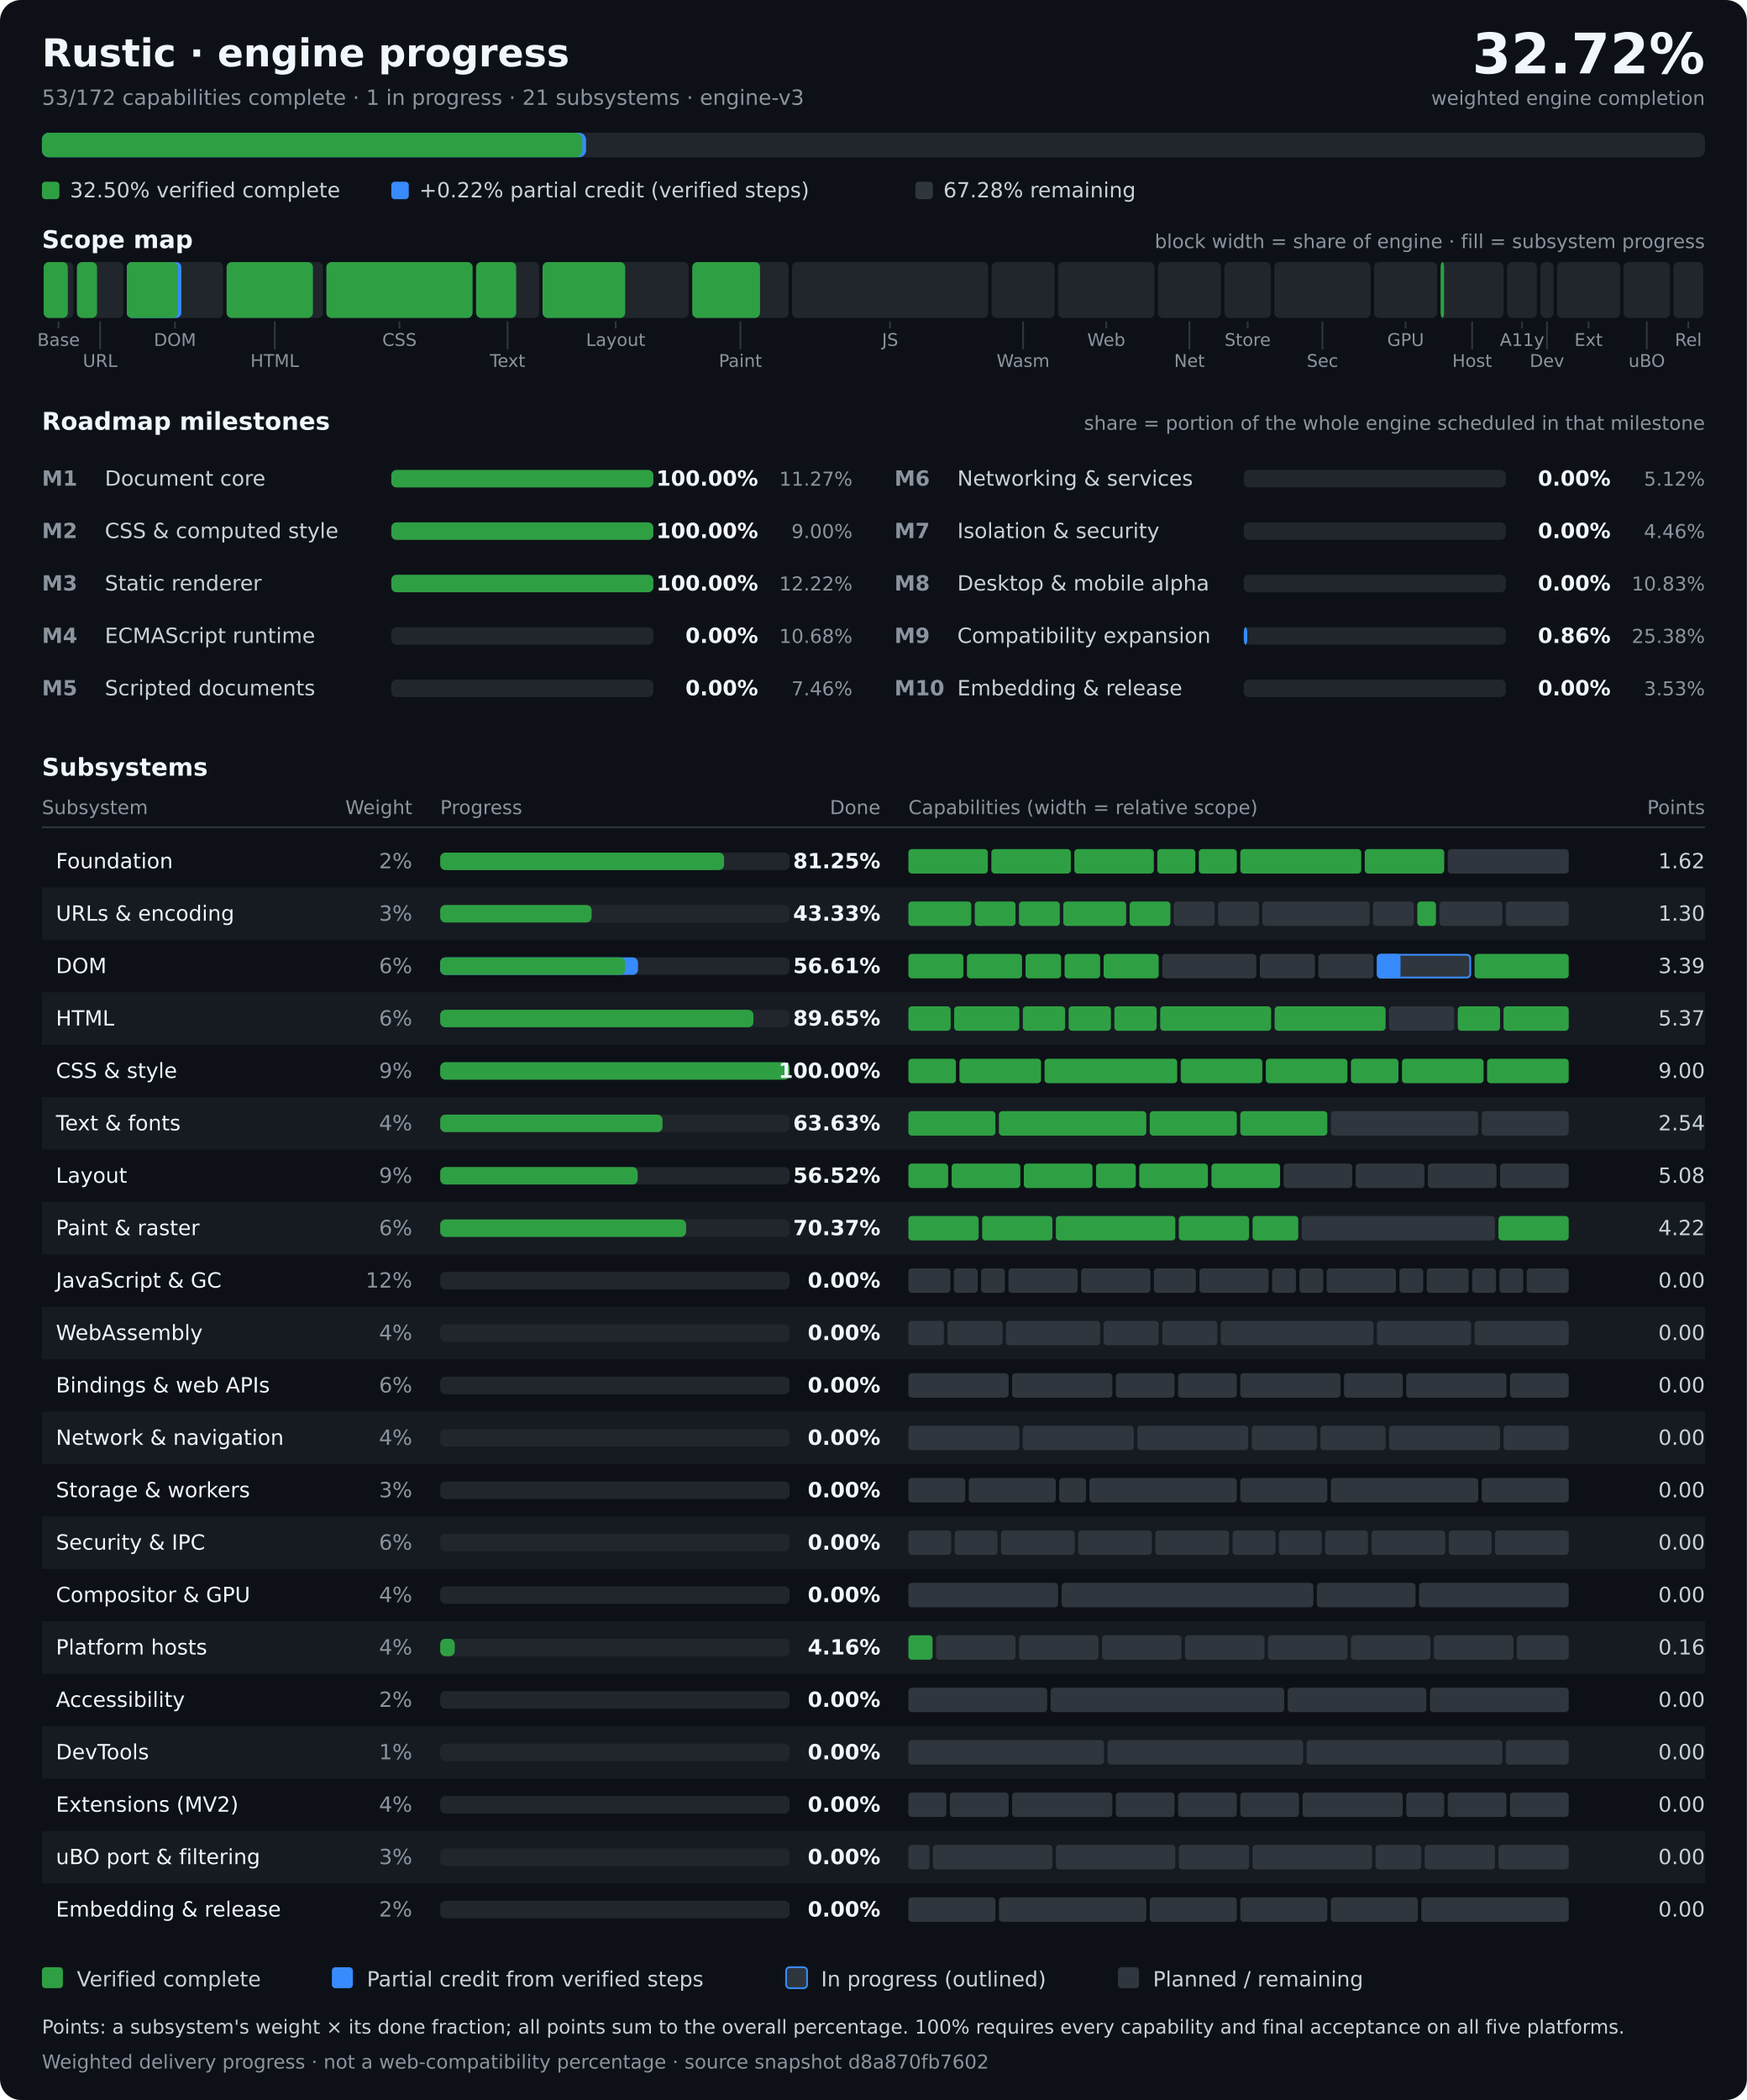
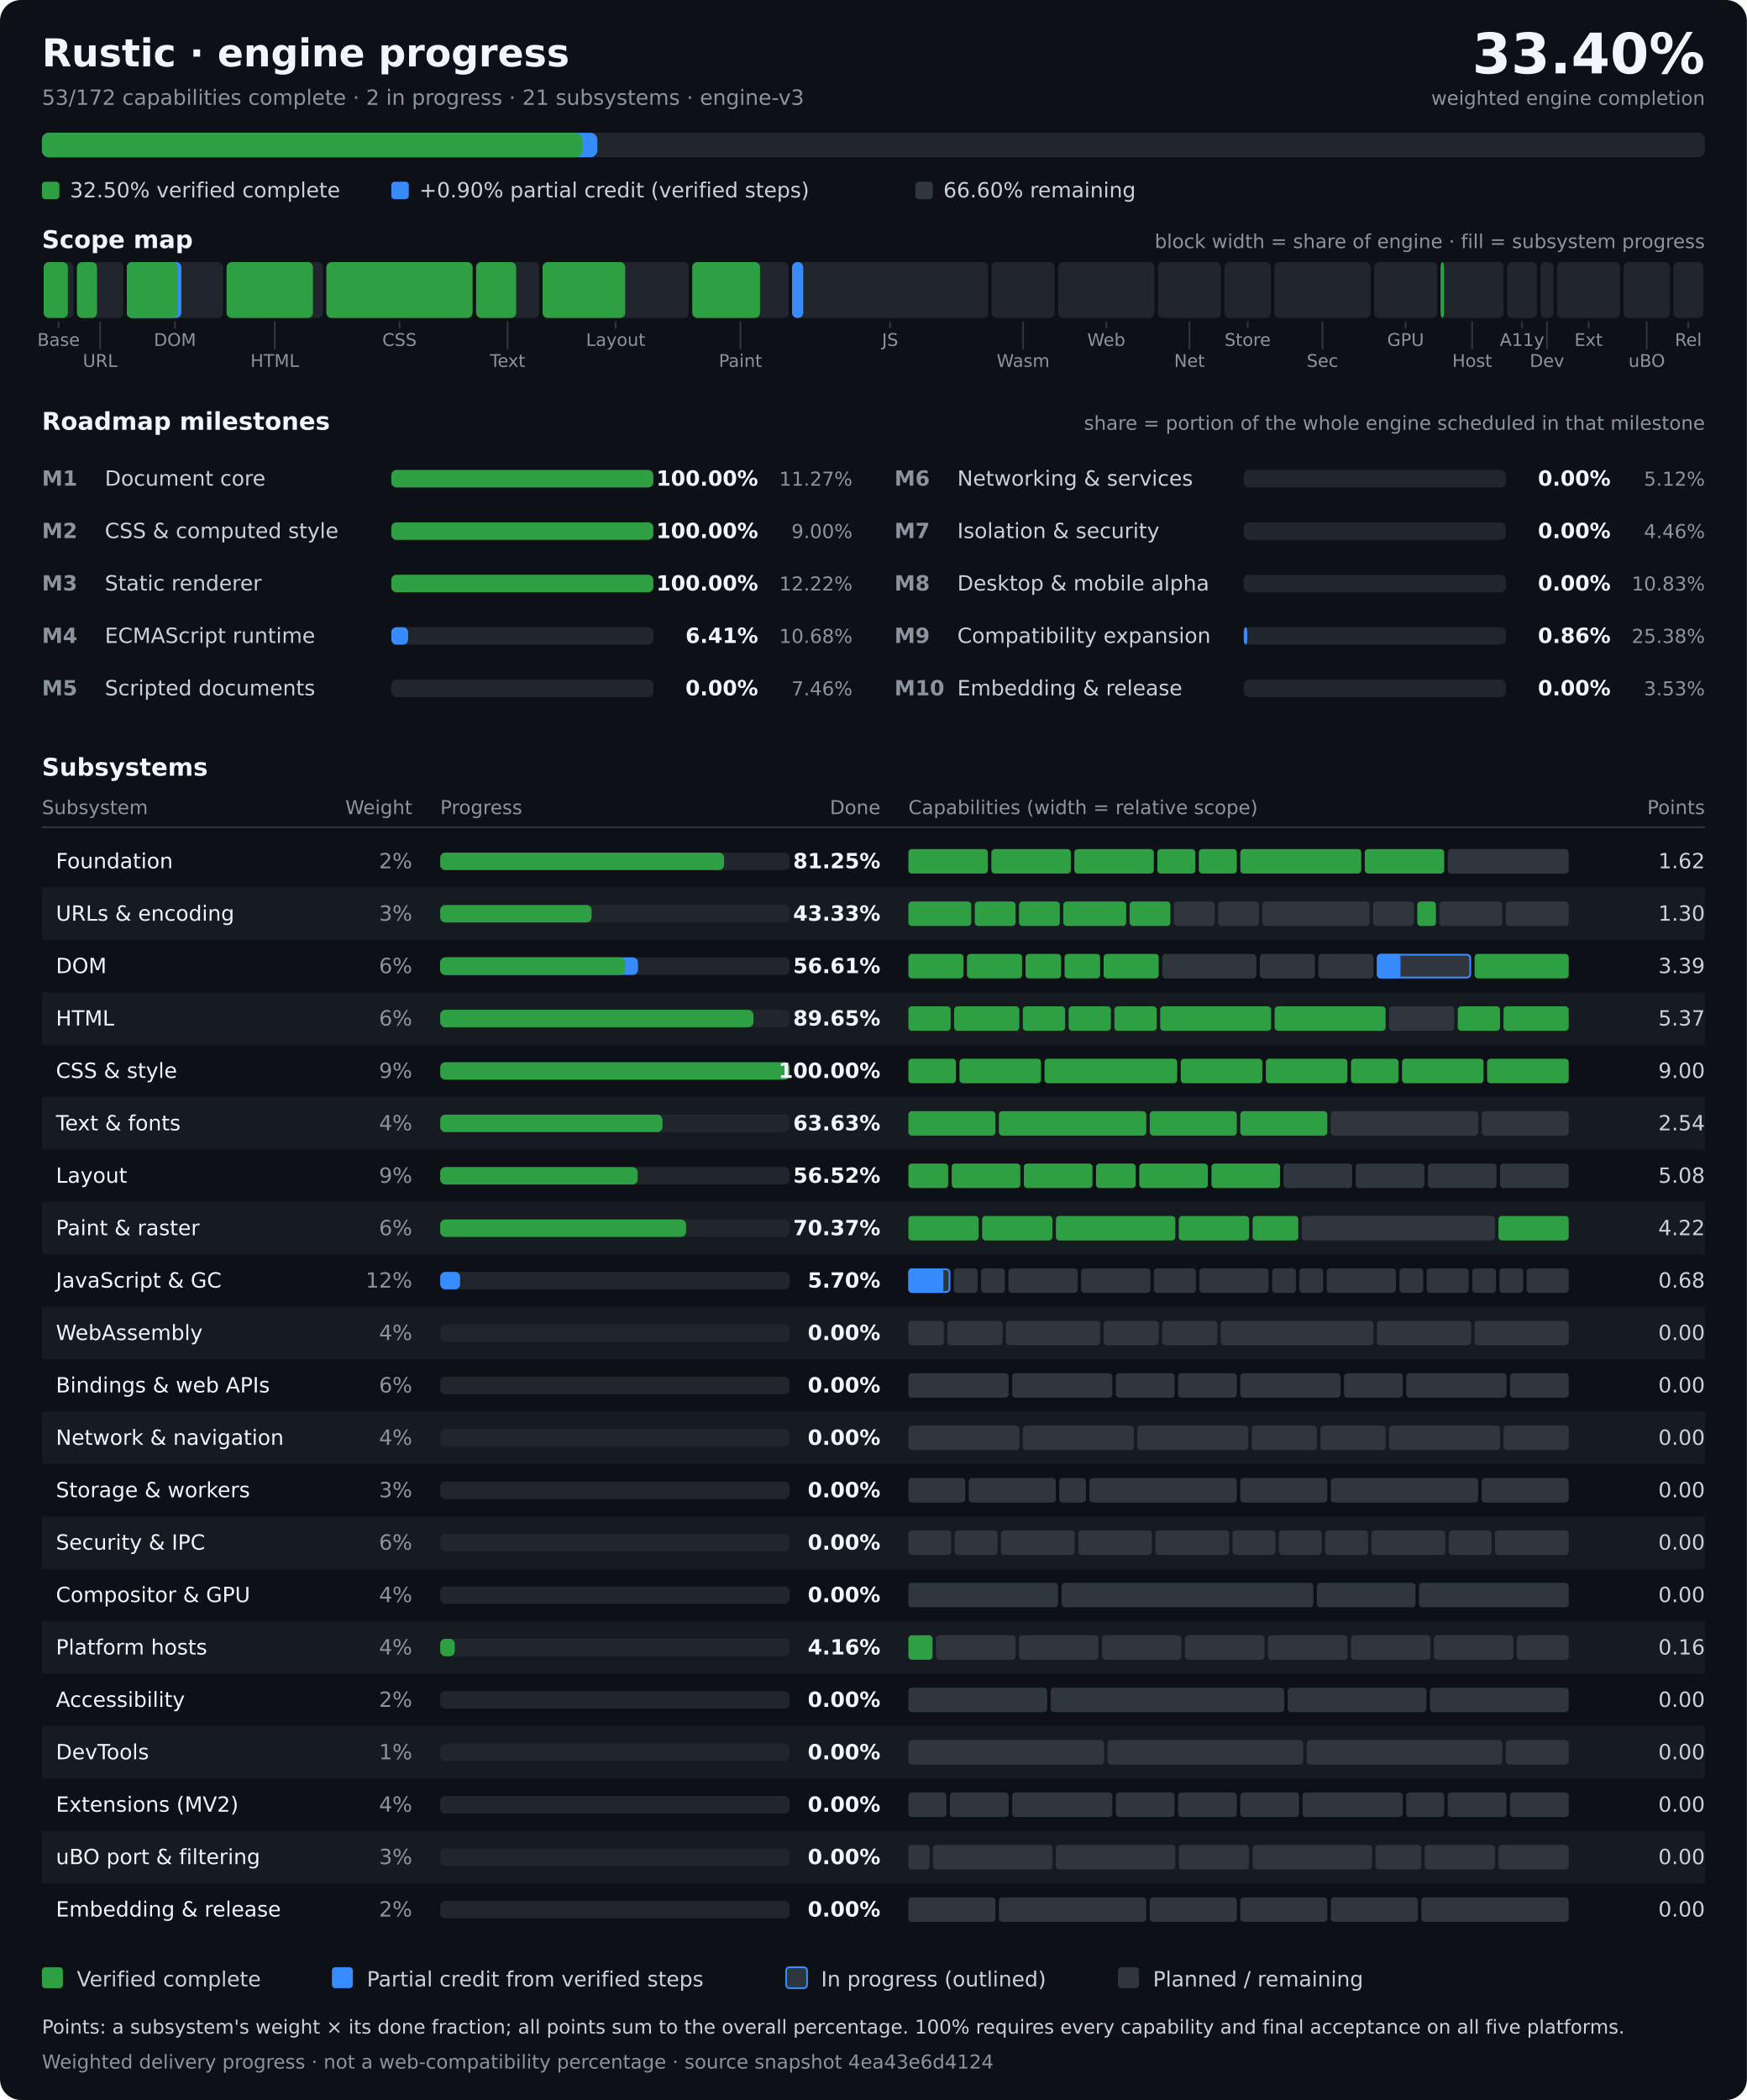
<svg xmlns="http://www.w3.org/2000/svg" width="1000" height="1202" viewBox="0 0 1000 1202" role="img" aria-labelledby="title desc">
  <rect width="1000" height="1202" rx="12" fill="#0d1117" />
  <g font-family="DejaVu Sans,Arial,sans-serif">
    <text x="24.00" y="38" fill="#f0f6fc" font-size="22" font-weight="700">Rustic · engine progress</text>
-     <text x="24.00" y="60" fill="#8b949e" font-size="12">53/172 capabilities complete · 1 in progress · 21 subsystems · engine-v3</text>
-     <text x="976.00" y="42" fill="#f0f6fc" font-size="32" text-anchor="end" font-weight="700">32.72%</text>
+     <text x="24.00" y="60" fill="#8b949e" font-size="12">53/172 capabilities complete · 2 in progress · 21 subsystems · engine-v3</text>
+     <text x="976.00" y="42" fill="#f0f6fc" font-size="32" text-anchor="end" font-weight="700">33.40%</text>
    <text x="976.00" y="60" fill="#8b949e" font-size="11" text-anchor="end">weighted engine completion</text>
    <rect x="24.00" y="76" width="952.00" height="14" rx="4" fill="#21262d" />
-     <rect x="24.00" y="76" width="311.49" height="14" rx="4" fill="#388bfd" />
+     <rect x="24.00" y="76" width="317.97" height="14" rx="4" fill="#388bfd" />
    <rect x="24.00" y="76" width="309.40" height="14" rx="4" fill="#2ea043" />
    <rect x="24" y="104" width="10" height="10" rx="2" fill="#2ea043" />
    <text x="40.00" y="113" fill="#c9d1d9" font-size="12">32.50% verified complete</text>
    <rect x="224" y="104" width="10" height="10" rx="2" fill="#388bfd" />
-     <text x="240.00" y="113" fill="#c9d1d9" font-size="12">+0.22% partial credit (verified steps)</text>
+     <text x="240.00" y="113" fill="#c9d1d9" font-size="12">+0.90% partial credit (verified steps)</text>
    <rect x="524" y="104" width="10" height="10" rx="2" fill="#30363d" />
-     <text x="540.00" y="113" fill="#c9d1d9" font-size="12">67.28% remaining</text>
+     <text x="540.00" y="113" fill="#c9d1d9" font-size="12">66.60% remaining</text>
    <text x="24.00" y="142" fill="#f0f6fc" font-size="14" font-weight="600">Scope map</text>
    <text x="976.00" y="142" fill="#8b949e" font-size="11" text-anchor="end">block width = share of engine · fill = subsystem progress</text>
    <g>
      <rect x="25.00" y="150" width="17.04" height="32" rx="3" fill="#21262d" />
      <rect x="25.00" y="150" width="13.84" height="32" rx="3" fill="#2ea043" />
      <rect x="33.02" y="184" width="1" height="4" fill="#30363d" />
      <text x="33.52" y="198" fill="#8b949e" font-size="10" text-anchor="middle">Base</text>
    </g>
    <g>
      <rect x="44.04" y="150" width="26.56" height="32" rx="3" fill="#21262d" />
      <rect x="44.04" y="150" width="11.51" height="32" rx="3" fill="#2ea043" />
      <rect x="56.82" y="184" width="1" height="16" fill="#30363d" />
      <text x="57.32" y="210" fill="#8b949e" font-size="10" text-anchor="middle">URL</text>
    </g>
    <g>
      <rect x="72.60" y="150" width="55.12" height="32" rx="3" fill="#21262d" />
      <rect x="72.60" y="150" width="31.20" height="32" rx="3" fill="#388bfd" />
      <rect x="72.60" y="150" width="29.18" height="32" rx="3" fill="#2ea043" />
      <rect x="99.66" y="184" width="1" height="4" fill="#30363d" />
      <text x="100.16" y="198" fill="#8b949e" font-size="10" text-anchor="middle">DOM</text>
    </g>
    <g>
      <rect x="129.72" y="150" width="55.12" height="32" rx="3" fill="#21262d" />
      <rect x="129.72" y="150" width="49.42" height="32" rx="3" fill="#2ea043" />
      <rect x="156.78" y="184" width="1" height="16" fill="#30363d" />
      <text x="157.28" y="210" fill="#8b949e" font-size="10" text-anchor="middle">HTML</text>
    </g>
    <g>
      <rect x="186.84" y="150" width="83.68" height="32" rx="3" fill="#21262d" />
      <rect x="186.84" y="150" width="83.68" height="32" rx="3" fill="#2ea043" />
      <rect x="228.18" y="184" width="1" height="4" fill="#30363d" />
      <text x="228.68" y="198" fill="#8b949e" font-size="10" text-anchor="middle">CSS</text>
    </g>
    <g>
      <rect x="272.52" y="150" width="36.08" height="32" rx="3" fill="#21262d" />
      <rect x="272.52" y="150" width="22.96" height="32" rx="3" fill="#2ea043" />
      <rect x="290.06" y="184" width="1" height="16" fill="#30363d" />
      <text x="290.56" y="210" fill="#8b949e" font-size="10" text-anchor="middle">Text</text>
    </g>
    <g>
      <rect x="310.60" y="150" width="83.68" height="32" rx="3" fill="#21262d" />
      <rect x="310.60" y="150" width="47.30" height="32" rx="3" fill="#2ea043" />
      <rect x="351.94" y="184" width="1" height="4" fill="#30363d" />
      <text x="352.44" y="198" fill="#8b949e" font-size="10" text-anchor="middle">Layout</text>
    </g>
    <g>
      <rect x="396.28" y="150" width="55.12" height="32" rx="3" fill="#21262d" />
      <rect x="396.28" y="150" width="38.79" height="32" rx="3" fill="#2ea043" />
      <rect x="423.34" y="184" width="1" height="16" fill="#30363d" />
      <text x="423.84" y="210" fill="#8b949e" font-size="10" text-anchor="middle">Paint</text>
    </g>
    <g>
      <rect x="453.40" y="150" width="112.24" height="32" rx="3" fill="#21262d" />
+       <rect x="453.40" y="150" width="6.40" height="32" rx="3" fill="#388bfd" />
      <rect x="509.02" y="184" width="1" height="4" fill="#30363d" />
      <text x="509.52" y="198" fill="#8b949e" font-size="10" text-anchor="middle">JS</text>
    </g>
    <g>
      <rect x="567.64" y="150" width="36.08" height="32" rx="3" fill="#21262d" />
      <rect x="585.18" y="184" width="1" height="16" fill="#30363d" />
      <text x="585.68" y="210" fill="#8b949e" font-size="10" text-anchor="middle">Wasm</text>
    </g>
    <g>
      <rect x="605.72" y="150" width="55.12" height="32" rx="3" fill="#21262d" />
      <rect x="632.78" y="184" width="1" height="4" fill="#30363d" />
      <text x="633.28" y="198" fill="#8b949e" font-size="10" text-anchor="middle">Web</text>
    </g>
    <g>
      <rect x="662.84" y="150" width="36.08" height="32" rx="3" fill="#21262d" />
      <rect x="680.38" y="184" width="1" height="16" fill="#30363d" />
      <text x="680.88" y="210" fill="#8b949e" font-size="10" text-anchor="middle">Net</text>
    </g>
    <g>
      <rect x="700.92" y="150" width="26.56" height="32" rx="3" fill="#21262d" />
      <rect x="713.70" y="184" width="1" height="4" fill="#30363d" />
      <text x="714.20" y="198" fill="#8b949e" font-size="10" text-anchor="middle">Store</text>
    </g>
    <g>
      <rect x="729.48" y="150" width="55.12" height="32" rx="3" fill="#21262d" />
      <rect x="756.54" y="184" width="1" height="16" fill="#30363d" />
      <text x="757.04" y="210" fill="#8b949e" font-size="10" text-anchor="middle">Sec</text>
    </g>
    <g>
      <rect x="786.60" y="150" width="36.08" height="32" rx="3" fill="#21262d" />
      <rect x="804.14" y="184" width="1" height="4" fill="#30363d" />
      <text x="804.64" y="198" fill="#8b949e" font-size="10" text-anchor="middle">GPU</text>
    </g>
    <g>
      <rect x="824.68" y="150" width="36.08" height="32" rx="3" fill="#21262d" />
      <rect x="824.68" y="150" width="2.00" height="32" rx="3" fill="#2ea043" />
      <rect x="842.22" y="184" width="1" height="16" fill="#30363d" />
      <text x="842.72" y="210" fill="#8b949e" font-size="10" text-anchor="middle">Host</text>
    </g>
    <g>
      <rect x="862.76" y="150" width="17.04" height="32" rx="3" fill="#21262d" />
      <rect x="870.78" y="184" width="1" height="4" fill="#30363d" />
      <text x="871.28" y="198" fill="#8b949e" font-size="10" text-anchor="middle">A11y</text>
    </g>
    <g>
      <rect x="881.80" y="150" width="7.52" height="32" rx="3" fill="#21262d" />
      <rect x="885.06" y="184" width="1" height="16" fill="#30363d" />
      <text x="885.56" y="210" fill="#8b949e" font-size="10" text-anchor="middle">Dev</text>
    </g>
    <g>
      <rect x="891.32" y="150" width="36.08" height="32" rx="3" fill="#21262d" />
      <rect x="908.86" y="184" width="1" height="4" fill="#30363d" />
      <text x="909.36" y="198" fill="#8b949e" font-size="10" text-anchor="middle">Ext</text>
    </g>
    <g>
      <rect x="929.40" y="150" width="26.56" height="32" rx="3" fill="#21262d" />
      <rect x="942.18" y="184" width="1" height="16" fill="#30363d" />
      <text x="942.68" y="210" fill="#8b949e" font-size="10" text-anchor="middle">uBO</text>
    </g>
    <g>
      <rect x="957.96" y="150" width="17.04" height="32" rx="3" fill="#21262d" />
      <rect x="965.98" y="184" width="1" height="4" fill="#30363d" />
      <text x="966.48" y="198" fill="#8b949e" font-size="10" text-anchor="middle">Rel</text>
    </g>
    <text x="24.00" y="246" fill="#f0f6fc" font-size="14" font-weight="600">Roadmap milestones</text>
    <text x="976.00" y="246" fill="#8b949e" font-size="11" text-anchor="end">share = portion of the whole engine scheduled in that milestone</text>
    <g>
      <text x="24.00" y="278" fill="#8b949e" font-size="12" font-weight="600">M1</text>
      <text x="60.00" y="278" fill="#c9d1d9" font-size="12">Document core</text>
      <rect x="224.00" y="269" width="150.00" height="10" rx="3" fill="#21262d" />
      <rect x="224.00" y="269" width="150.00" height="10" rx="3" fill="#2ea043" />
      <text x="434.00" y="278" fill="#f0f6fc" font-size="12" text-anchor="end" font-weight="600">100.00%</text>
      <text x="488.00" y="278" fill="#8b949e" font-size="11" text-anchor="end">11.27%</text>
    </g>
    <g>
      <text x="24.00" y="308" fill="#8b949e" font-size="12" font-weight="600">M2</text>
      <text x="60.00" y="308" fill="#c9d1d9" font-size="12">CSS &amp; computed style</text>
      <rect x="224.00" y="299" width="150.00" height="10" rx="3" fill="#21262d" />
      <rect x="224.00" y="299" width="150.00" height="10" rx="3" fill="#2ea043" />
      <text x="434.00" y="308" fill="#f0f6fc" font-size="12" text-anchor="end" font-weight="600">100.00%</text>
      <text x="488.00" y="308" fill="#8b949e" font-size="11" text-anchor="end">9.00%</text>
    </g>
    <g>
      <text x="24.00" y="338" fill="#8b949e" font-size="12" font-weight="600">M3</text>
      <text x="60.00" y="338" fill="#c9d1d9" font-size="12">Static renderer</text>
      <rect x="224.00" y="329" width="150.00" height="10" rx="3" fill="#21262d" />
      <rect x="224.00" y="329" width="150.00" height="10" rx="3" fill="#2ea043" />
      <text x="434.00" y="338" fill="#f0f6fc" font-size="12" text-anchor="end" font-weight="600">100.00%</text>
      <text x="488.00" y="338" fill="#8b949e" font-size="11" text-anchor="end">12.22%</text>
    </g>
    <g>
      <text x="24.00" y="368" fill="#8b949e" font-size="12" font-weight="600">M4</text>
      <text x="60.00" y="368" fill="#c9d1d9" font-size="12">ECMAScript runtime</text>
      <rect x="224.00" y="359" width="150.00" height="10" rx="3" fill="#21262d" />
-       <text x="434.00" y="368" fill="#f0f6fc" font-size="12" text-anchor="end" font-weight="600">0.00%</text>
+       <rect x="224.00" y="359" width="9.62" height="10" rx="3" fill="#388bfd" />
+       <text x="434.00" y="368" fill="#f0f6fc" font-size="12" text-anchor="end" font-weight="600">6.41%</text>
      <text x="488.00" y="368" fill="#8b949e" font-size="11" text-anchor="end">10.68%</text>
    </g>
    <g>
      <text x="24.00" y="398" fill="#8b949e" font-size="12" font-weight="600">M5</text>
      <text x="60.00" y="398" fill="#c9d1d9" font-size="12">Scripted documents</text>
      <rect x="224.00" y="389" width="150.00" height="10" rx="3" fill="#21262d" />
      <text x="434.00" y="398" fill="#f0f6fc" font-size="12" text-anchor="end" font-weight="600">0.00%</text>
      <text x="488.00" y="398" fill="#8b949e" font-size="11" text-anchor="end">7.46%</text>
    </g>
    <g>
      <text x="512.00" y="278" fill="#8b949e" font-size="12" font-weight="600">M6</text>
      <text x="548.00" y="278" fill="#c9d1d9" font-size="12">Networking &amp; services</text>
      <rect x="712.00" y="269" width="150.00" height="10" rx="3" fill="#21262d" />
      <text x="922.00" y="278" fill="#f0f6fc" font-size="12" text-anchor="end" font-weight="600">0.00%</text>
      <text x="976.00" y="278" fill="#8b949e" font-size="11" text-anchor="end">5.12%</text>
    </g>
    <g>
      <text x="512.00" y="308" fill="#8b949e" font-size="12" font-weight="600">M7</text>
      <text x="548.00" y="308" fill="#c9d1d9" font-size="12">Isolation &amp; security</text>
      <rect x="712.00" y="299" width="150.00" height="10" rx="3" fill="#21262d" />
      <text x="922.00" y="308" fill="#f0f6fc" font-size="12" text-anchor="end" font-weight="600">0.00%</text>
      <text x="976.00" y="308" fill="#8b949e" font-size="11" text-anchor="end">4.46%</text>
    </g>
    <g>
      <text x="512.00" y="338" fill="#8b949e" font-size="12" font-weight="600">M8</text>
      <text x="548.00" y="338" fill="#c9d1d9" font-size="12">Desktop &amp; mobile alpha</text>
      <rect x="712.00" y="329" width="150.00" height="10" rx="3" fill="#21262d" />
      <text x="922.00" y="338" fill="#f0f6fc" font-size="12" text-anchor="end" font-weight="600">0.00%</text>
      <text x="976.00" y="338" fill="#8b949e" font-size="11" text-anchor="end">10.83%</text>
    </g>
    <g>
      <text x="512.00" y="368" fill="#8b949e" font-size="12" font-weight="600">M9</text>
      <text x="548.00" y="368" fill="#c9d1d9" font-size="12">Compatibility expansion</text>
      <rect x="712.00" y="359" width="150.00" height="10" rx="3" fill="#21262d" />
      <rect x="712.00" y="359" width="2.00" height="10" rx="3" fill="#388bfd" />
      <text x="922.00" y="368" fill="#f0f6fc" font-size="12" text-anchor="end" font-weight="600">0.86%</text>
      <text x="976.00" y="368" fill="#8b949e" font-size="11" text-anchor="end">25.38%</text>
    </g>
    <g>
      <text x="512.00" y="398" fill="#8b949e" font-size="12" font-weight="600">M10</text>
      <text x="548.00" y="398" fill="#c9d1d9" font-size="12">Embedding &amp; release</text>
      <rect x="712.00" y="389" width="150.00" height="10" rx="3" fill="#21262d" />
      <text x="922.00" y="398" fill="#f0f6fc" font-size="12" text-anchor="end" font-weight="600">0.00%</text>
      <text x="976.00" y="398" fill="#8b949e" font-size="11" text-anchor="end">3.53%</text>
    </g>
    <text x="24.00" y="444" fill="#f0f6fc" font-size="14" font-weight="600">Subsystems</text>
    <text x="24.00" y="466" fill="#8b949e" font-size="11">Subsystem</text>
    <text x="236.00" y="466" fill="#8b949e" font-size="11" text-anchor="end">Weight</text>
    <text x="252.00" y="466" fill="#8b949e" font-size="11">Progress</text>
    <text x="504.00" y="466" fill="#8b949e" font-size="11" text-anchor="end">Done</text>
    <text x="520.00" y="466" fill="#8b949e" font-size="11">Capabilities (width = relative scope)</text>
    <text x="976.00" y="466" fill="#8b949e" font-size="11" text-anchor="end">Points</text>
    <rect x="24" y="473" width="952" height="1" fill="#30363d" />
    <g>
      <text x="32.00" y="497" fill="#f0f6fc" font-size="12">Foundation</text>
      <text x="236.00" y="497" fill="#8b949e" font-size="12" text-anchor="end">2%</text>
      <rect x="252.00" y="488" width="200.00" height="10" rx="3" fill="#21262d" />
      <rect x="252.00" y="488" width="162.50" height="10" rx="3" fill="#2ea043" />
      <text x="504.00" y="497" fill="#f0f6fc" font-size="12" text-anchor="end" font-weight="600">81.25%</text>
      <g>
        <rect x="520.00" y="486" width="45.50" height="14" rx="2" fill="#2ea043" />
      </g>
      <g>
        <rect x="567.50" y="486" width="45.50" height="14" rx="2" fill="#2ea043" />
      </g>
      <g>
        <rect x="615.00" y="486" width="45.50" height="14" rx="2" fill="#2ea043" />
      </g>
      <g>
        <rect x="662.50" y="486" width="21.75" height="14" rx="2" fill="#2ea043" />
      </g>
      <g>
        <rect x="686.25" y="486" width="21.75" height="14" rx="2" fill="#2ea043" />
      </g>
      <g>
        <rect x="710.00" y="486" width="69.25" height="14" rx="2" fill="#2ea043" />
      </g>
      <g>
        <rect x="781.25" y="486" width="45.50" height="14" rx="2" fill="#2ea043" />
      </g>
      <g>
        <rect x="828.75" y="486" width="69.25" height="14" rx="2" fill="#30363d" />
      </g>
      <text x="976.00" y="497" fill="#c9d1d9" font-size="12" text-anchor="end">1.62</text>
    </g>
    <g>
      <rect x="24" y="508" width="952" height="30" fill="#161b22" />
      <text x="32.00" y="527" fill="#f0f6fc" font-size="12">URLs &amp; encoding</text>
      <text x="236.00" y="527" fill="#8b949e" font-size="12" text-anchor="end">3%</text>
      <rect x="252.00" y="518" width="200.00" height="10" rx="3" fill="#21262d" />
      <rect x="252.00" y="518" width="86.66" height="10" rx="3" fill="#2ea043" />
      <text x="504.00" y="527" fill="#f0f6fc" font-size="12" text-anchor="end" font-weight="600">43.33%</text>
      <g>
        <rect x="520.00" y="516" width="36.00" height="14" rx="2" fill="#2ea043" />
      </g>
      <g>
        <rect x="558.00" y="516" width="23.33" height="14" rx="2" fill="#2ea043" />
      </g>
      <g>
        <rect x="583.33" y="516" width="23.33" height="14" rx="2" fill="#2ea043" />
      </g>
      <g>
        <rect x="608.67" y="516" width="36.00" height="14" rx="2" fill="#2ea043" />
      </g>
      <g>
        <rect x="646.67" y="516" width="23.33" height="14" rx="2" fill="#2ea043" />
      </g>
      <g>
        <rect x="672.00" y="516" width="23.33" height="14" rx="2" fill="#30363d" />
      </g>
      <g>
        <rect x="697.33" y="516" width="23.33" height="14" rx="2" fill="#30363d" />
      </g>
      <g>
        <rect x="722.67" y="516" width="61.33" height="14" rx="2" fill="#30363d" />
      </g>
      <g>
        <rect x="786.00" y="516" width="23.33" height="14" rx="2" fill="#30363d" />
      </g>
      <g>
        <rect x="811.33" y="516" width="10.67" height="14" rx="2" fill="#2ea043" />
      </g>
      <g>
        <rect x="824.00" y="516" width="36.00" height="14" rx="2" fill="#30363d" />
      </g>
      <g>
        <rect x="862.00" y="516" width="36.00" height="14" rx="2" fill="#30363d" />
      </g>
      <text x="976.00" y="527" fill="#c9d1d9" font-size="12" text-anchor="end">1.30</text>
    </g>
    <g>
      <text x="32.00" y="557" fill="#f0f6fc" font-size="12">DOM</text>
      <text x="236.00" y="557" fill="#8b949e" font-size="12" text-anchor="end">6%</text>
      <rect x="252.00" y="548" width="200.00" height="10" rx="3" fill="#21262d" />
      <rect x="252.00" y="548" width="113.22" height="10" rx="3" fill="#388bfd" />
      <rect x="252.00" y="548" width="105.88" height="10" rx="3" fill="#2ea043" />
      <text x="504.00" y="557" fill="#f0f6fc" font-size="12" text-anchor="end" font-weight="600">56.61%</text>
      <g>
        <rect x="520.00" y="546" width="31.53" height="14" rx="2" fill="#2ea043" />
      </g>
      <g>
        <rect x="553.53" y="546" width="31.53" height="14" rx="2" fill="#2ea043" />
      </g>
      <g>
        <rect x="587.06" y="546" width="20.35" height="14" rx="2" fill="#2ea043" />
      </g>
      <g>
        <rect x="609.41" y="546" width="20.35" height="14" rx="2" fill="#2ea043" />
      </g>
      <g>
        <rect x="631.76" y="546" width="31.53" height="14" rx="2" fill="#2ea043" />
      </g>
      <g>
        <rect x="665.29" y="546" width="53.88" height="14" rx="2" fill="#30363d" />
      </g>
      <g>
        <rect x="721.18" y="546" width="31.53" height="14" rx="2" fill="#30363d" />
      </g>
      <g>
        <rect x="754.71" y="546" width="31.53" height="14" rx="2" fill="#30363d" />
      </g>
      <g>
        <rect x="788.24" y="546" width="53.88" height="14" rx="2" fill="#30363d" />
        <rect x="788.24" y="546" width="13.47" height="14" rx="2" fill="#388bfd" />
        <rect x="788.74" y="546.5" width="52.88" height="13" rx="2" fill="none" stroke="#388bfd" />
      </g>
      <g>
        <rect x="844.12" y="546" width="53.88" height="14" rx="2" fill="#2ea043" />
      </g>
      <text x="976.00" y="557" fill="#c9d1d9" font-size="12" text-anchor="end">3.39</text>
    </g>
    <g>
      <rect x="24" y="568" width="952" height="30" fill="#161b22" />
      <text x="32.00" y="587" fill="#f0f6fc" font-size="12">HTML</text>
      <text x="236.00" y="587" fill="#8b949e" font-size="12" text-anchor="end">6%</text>
      <rect x="252.00" y="578" width="200.00" height="10" rx="3" fill="#21262d" />
      <rect x="252.00" y="578" width="179.30" height="10" rx="3" fill="#2ea043" />
      <text x="504.00" y="587" fill="#f0f6fc" font-size="12" text-anchor="end" font-weight="600">89.65%</text>
      <g>
        <rect x="520.00" y="576" width="24.21" height="14" rx="2" fill="#2ea043" />
      </g>
      <g>
        <rect x="546.21" y="576" width="37.31" height="14" rx="2" fill="#2ea043" />
      </g>
      <g>
        <rect x="585.52" y="576" width="24.21" height="14" rx="2" fill="#2ea043" />
      </g>
      <g>
        <rect x="611.72" y="576" width="24.21" height="14" rx="2" fill="#2ea043" />
      </g>
      <g>
        <rect x="637.93" y="576" width="24.21" height="14" rx="2" fill="#2ea043" />
      </g>
      <g>
        <rect x="664.14" y="576" width="63.52" height="14" rx="2" fill="#2ea043" />
      </g>
      <g>
        <rect x="729.66" y="576" width="63.52" height="14" rx="2" fill="#2ea043" />
      </g>
      <g>
        <rect x="795.17" y="576" width="37.31" height="14" rx="2" fill="#30363d" />
      </g>
      <g>
        <rect x="834.48" y="576" width="24.21" height="14" rx="2" fill="#2ea043" />
      </g>
      <g>
        <rect x="860.69" y="576" width="37.31" height="14" rx="2" fill="#2ea043" />
      </g>
      <text x="976.00" y="587" fill="#c9d1d9" font-size="12" text-anchor="end">5.37</text>
    </g>
    <g>
      <text x="32.00" y="617" fill="#f0f6fc" font-size="12">CSS &amp; style</text>
      <text x="236.00" y="617" fill="#8b949e" font-size="12" text-anchor="end">9%</text>
      <rect x="252.00" y="608" width="200.00" height="10" rx="3" fill="#21262d" />
      <rect x="252.00" y="608" width="200.00" height="10" rx="3" fill="#2ea043" />
      <text x="504.00" y="617" fill="#f0f6fc" font-size="12" text-anchor="end" font-weight="600">100.00%</text>
      <g>
        <rect x="520.00" y="606" width="27.23" height="14" rx="2" fill="#2ea043" />
      </g>
      <g>
        <rect x="549.23" y="606" width="46.72" height="14" rx="2" fill="#2ea043" />
      </g>
      <g>
        <rect x="597.95" y="606" width="75.95" height="14" rx="2" fill="#2ea043" />
      </g>
      <g>
        <rect x="675.90" y="606" width="46.72" height="14" rx="2" fill="#2ea043" />
      </g>
      <g>
        <rect x="724.62" y="606" width="46.72" height="14" rx="2" fill="#2ea043" />
      </g>
      <g>
        <rect x="773.33" y="606" width="27.23" height="14" rx="2" fill="#2ea043" />
      </g>
      <g>
        <rect x="802.56" y="606" width="46.72" height="14" rx="2" fill="#2ea043" />
      </g>
      <g>
        <rect x="851.28" y="606" width="46.72" height="14" rx="2" fill="#2ea043" />
      </g>
      <text x="976.00" y="617" fill="#c9d1d9" font-size="12" text-anchor="end">9.00</text>
    </g>
    <g>
      <rect x="24" y="628" width="952" height="30" fill="#161b22" />
      <text x="32.00" y="647" fill="#f0f6fc" font-size="12">Text &amp; fonts</text>
      <text x="236.00" y="647" fill="#8b949e" font-size="12" text-anchor="end">4%</text>
      <rect x="252.00" y="638" width="200.00" height="10" rx="3" fill="#21262d" />
      <rect x="252.00" y="638" width="127.26" height="10" rx="3" fill="#2ea043" />
      <text x="504.00" y="647" fill="#f0f6fc" font-size="12" text-anchor="end" font-weight="600">63.63%</text>
      <g>
        <rect x="520.00" y="636" width="49.82" height="14" rx="2" fill="#2ea043" />
      </g>
      <g>
        <rect x="571.82" y="636" width="84.36" height="14" rx="2" fill="#2ea043" />
      </g>
      <g>
        <rect x="658.18" y="636" width="49.82" height="14" rx="2" fill="#2ea043" />
      </g>
      <g>
        <rect x="710.00" y="636" width="49.82" height="14" rx="2" fill="#2ea043" />
      </g>
      <g>
        <rect x="761.82" y="636" width="84.36" height="14" rx="2" fill="#30363d" />
      </g>
      <g>
        <rect x="848.18" y="636" width="49.82" height="14" rx="2" fill="#30363d" />
      </g>
      <text x="976.00" y="647" fill="#c9d1d9" font-size="12" text-anchor="end">2.54</text>
    </g>
    <g>
      <text x="32.00" y="677" fill="#f0f6fc" font-size="12">Layout</text>
      <text x="236.00" y="677" fill="#8b949e" font-size="12" text-anchor="end">9%</text>
      <rect x="252.00" y="668" width="200.00" height="10" rx="3" fill="#21262d" />
      <rect x="252.00" y="668" width="113.04" height="10" rx="3" fill="#2ea043" />
      <text x="504.00" y="677" fill="#f0f6fc" font-size="12" text-anchor="end" font-weight="600">56.52%</text>
      <g>
        <rect x="520.00" y="666" width="22.78" height="14" rx="2" fill="#2ea043" />
      </g>
      <g>
        <rect x="544.78" y="666" width="39.30" height="14" rx="2" fill="#2ea043" />
      </g>
      <g>
        <rect x="586.09" y="666" width="39.30" height="14" rx="2" fill="#2ea043" />
      </g>
      <g>
        <rect x="627.39" y="666" width="22.78" height="14" rx="2" fill="#2ea043" />
      </g>
      <g>
        <rect x="652.17" y="666" width="39.30" height="14" rx="2" fill="#2ea043" />
      </g>
      <g>
        <rect x="693.48" y="666" width="39.30" height="14" rx="2" fill="#2ea043" />
      </g>
      <g>
        <rect x="734.78" y="666" width="39.30" height="14" rx="2" fill="#30363d" />
      </g>
      <g>
        <rect x="776.09" y="666" width="39.30" height="14" rx="2" fill="#30363d" />
      </g>
      <g>
        <rect x="817.39" y="666" width="39.30" height="14" rx="2" fill="#30363d" />
      </g>
      <g>
        <rect x="858.70" y="666" width="39.30" height="14" rx="2" fill="#30363d" />
      </g>
      <text x="976.00" y="677" fill="#c9d1d9" font-size="12" text-anchor="end">5.08</text>
    </g>
    <g>
      <rect x="24" y="688" width="952" height="30" fill="#161b22" />
      <text x="32.00" y="707" fill="#f0f6fc" font-size="12">Paint &amp; raster</text>
      <text x="236.00" y="707" fill="#8b949e" font-size="12" text-anchor="end">6%</text>
      <rect x="252.00" y="698" width="200.00" height="10" rx="3" fill="#21262d" />
      <rect x="252.00" y="698" width="140.74" height="10" rx="3" fill="#2ea043" />
      <text x="504.00" y="707" fill="#f0f6fc" font-size="12" text-anchor="end" font-weight="600">70.37%</text>
      <g>
        <rect x="520.00" y="696" width="40.22" height="14" rx="2" fill="#2ea043" />
      </g>
      <g>
        <rect x="562.22" y="696" width="40.22" height="14" rx="2" fill="#2ea043" />
      </g>
      <g>
        <rect x="604.44" y="696" width="68.37" height="14" rx="2" fill="#2ea043" />
      </g>
      <g>
        <rect x="674.81" y="696" width="40.22" height="14" rx="2" fill="#2ea043" />
      </g>
      <g>
        <rect x="717.04" y="696" width="26.15" height="14" rx="2" fill="#2ea043" />
      </g>
      <g>
        <rect x="745.19" y="696" width="110.59" height="14" rx="2" fill="#30363d" />
      </g>
      <g>
        <rect x="857.78" y="696" width="40.22" height="14" rx="2" fill="#2ea043" />
      </g>
      <text x="976.00" y="707" fill="#c9d1d9" font-size="12" text-anchor="end">4.22</text>
    </g>
    <g>
      <text x="32.00" y="737" fill="#f0f6fc" font-size="12">JavaScript &amp; GC</text>
      <text x="236.00" y="737" fill="#8b949e" font-size="12" text-anchor="end">12%</text>
      <rect x="252.00" y="728" width="200.00" height="10" rx="3" fill="#21262d" />
-       <text x="504.00" y="737" fill="#f0f6fc" font-size="12" text-anchor="end" font-weight="600">0.00%</text>
+       <rect x="252.00" y="728" width="11.40" height="10" rx="3" fill="#388bfd" />
+       <text x="504.00" y="737" fill="#f0f6fc" font-size="12" text-anchor="end" font-weight="600">5.70%</text>
      <g>
        <rect x="520.00" y="726" width="24.03" height="14" rx="2" fill="#30363d" />
+         <rect x="520.00" y="726" width="20.02" height="14" rx="2" fill="#388bfd" />
+         <rect x="520.50" y="726.5" width="23.03" height="13" rx="2" fill="none" stroke="#388bfd" />
      </g>
      <g>
        <rect x="546.03" y="726" width="13.62" height="14" rx="2" fill="#30363d" />
      </g>
      <g>
        <rect x="561.64" y="726" width="13.62" height="14" rx="2" fill="#30363d" />
      </g>
      <g>
        <rect x="577.26" y="726" width="39.64" height="14" rx="2" fill="#30363d" />
      </g>
      <g>
        <rect x="618.90" y="726" width="39.64" height="14" rx="2" fill="#30363d" />
      </g>
      <g>
        <rect x="660.55" y="726" width="24.03" height="14" rx="2" fill="#30363d" />
      </g>
      <g>
        <rect x="686.58" y="726" width="39.64" height="14" rx="2" fill="#30363d" />
      </g>
      <g>
        <rect x="728.22" y="726" width="13.62" height="14" rx="2" fill="#30363d" />
      </g>
      <g>
        <rect x="743.84" y="726" width="13.62" height="14" rx="2" fill="#30363d" />
      </g>
      <g>
        <rect x="759.45" y="726" width="39.64" height="14" rx="2" fill="#30363d" />
      </g>
      <g>
        <rect x="801.10" y="726" width="13.62" height="14" rx="2" fill="#30363d" />
      </g>
      <g>
        <rect x="816.71" y="726" width="24.03" height="14" rx="2" fill="#30363d" />
      </g>
      <g>
        <rect x="842.74" y="726" width="13.62" height="14" rx="2" fill="#30363d" />
      </g>
      <g>
        <rect x="858.36" y="726" width="13.62" height="14" rx="2" fill="#30363d" />
      </g>
      <g>
        <rect x="873.97" y="726" width="24.03" height="14" rx="2" fill="#30363d" />
      </g>
-       <text x="976.00" y="737" fill="#c9d1d9" font-size="12" text-anchor="end">0.00</text>
+       <text x="976.00" y="737" fill="#c9d1d9" font-size="12" text-anchor="end">0.68</text>
    </g>
    <g>
      <rect x="24" y="748" width="952" height="30" fill="#161b22" />
      <text x="32.00" y="767" fill="#f0f6fc" font-size="12">WebAssembly</text>
      <text x="236.00" y="767" fill="#8b949e" font-size="12" text-anchor="end">4%</text>
      <rect x="252.00" y="758" width="200.00" height="10" rx="3" fill="#21262d" />
      <text x="504.00" y="767" fill="#f0f6fc" font-size="12" text-anchor="end" font-weight="600">0.00%</text>
      <g>
        <rect x="520.00" y="756" width="20.35" height="14" rx="2" fill="#30363d" />
      </g>
      <g>
        <rect x="542.35" y="756" width="31.53" height="14" rx="2" fill="#30363d" />
      </g>
      <g>
        <rect x="575.88" y="756" width="53.88" height="14" rx="2" fill="#30363d" />
      </g>
      <g>
        <rect x="631.76" y="756" width="31.53" height="14" rx="2" fill="#30363d" />
      </g>
      <g>
        <rect x="665.29" y="756" width="31.53" height="14" rx="2" fill="#30363d" />
      </g>
      <g>
        <rect x="698.82" y="756" width="87.41" height="14" rx="2" fill="#30363d" />
      </g>
      <g>
        <rect x="788.24" y="756" width="53.88" height="14" rx="2" fill="#30363d" />
      </g>
      <g>
        <rect x="844.12" y="756" width="53.88" height="14" rx="2" fill="#30363d" />
      </g>
      <text x="976.00" y="767" fill="#c9d1d9" font-size="12" text-anchor="end">0.00</text>
    </g>
    <g>
      <text x="32.00" y="797" fill="#f0f6fc" font-size="12">Bindings &amp; web APIs</text>
      <text x="236.00" y="797" fill="#8b949e" font-size="12" text-anchor="end">6%</text>
      <rect x="252.00" y="788" width="200.00" height="10" rx="3" fill="#21262d" />
      <text x="504.00" y="797" fill="#f0f6fc" font-size="12" text-anchor="end" font-weight="600">0.00%</text>
      <g>
        <rect x="520.00" y="786" width="57.38" height="14" rx="2" fill="#30363d" />
      </g>
      <g>
        <rect x="579.38" y="786" width="57.38" height="14" rx="2" fill="#30363d" />
      </g>
      <g>
        <rect x="638.75" y="786" width="33.62" height="14" rx="2" fill="#30363d" />
      </g>
      <g>
        <rect x="674.38" y="786" width="33.62" height="14" rx="2" fill="#30363d" />
      </g>
      <g>
        <rect x="710.00" y="786" width="57.38" height="14" rx="2" fill="#30363d" />
      </g>
      <g>
        <rect x="769.38" y="786" width="33.62" height="14" rx="2" fill="#30363d" />
      </g>
      <g>
        <rect x="805.00" y="786" width="57.38" height="14" rx="2" fill="#30363d" />
      </g>
      <g>
        <rect x="864.38" y="786" width="33.62" height="14" rx="2" fill="#30363d" />
      </g>
      <text x="976.00" y="797" fill="#c9d1d9" font-size="12" text-anchor="end">0.00</text>
    </g>
    <g>
      <rect x="24" y="808" width="952" height="30" fill="#161b22" />
      <text x="32.00" y="827" fill="#f0f6fc" font-size="12">Network &amp; navigation</text>
      <text x="236.00" y="827" fill="#8b949e" font-size="12" text-anchor="end">4%</text>
      <rect x="252.00" y="818" width="200.00" height="10" rx="3" fill="#21262d" />
      <text x="504.00" y="827" fill="#f0f6fc" font-size="12" text-anchor="end" font-weight="600">0.00%</text>
      <g>
        <rect x="520.00" y="816" width="63.52" height="14" rx="2" fill="#30363d" />
      </g>
      <g>
        <rect x="585.52" y="816" width="63.52" height="14" rx="2" fill="#30363d" />
      </g>
      <g>
        <rect x="651.03" y="816" width="63.52" height="14" rx="2" fill="#30363d" />
      </g>
      <g>
        <rect x="716.55" y="816" width="37.31" height="14" rx="2" fill="#30363d" />
      </g>
      <g>
        <rect x="755.86" y="816" width="37.31" height="14" rx="2" fill="#30363d" />
      </g>
      <g>
        <rect x="795.17" y="816" width="63.52" height="14" rx="2" fill="#30363d" />
      </g>
      <g>
        <rect x="860.69" y="816" width="37.31" height="14" rx="2" fill="#30363d" />
      </g>
      <text x="976.00" y="827" fill="#c9d1d9" font-size="12" text-anchor="end">0.00</text>
    </g>
    <g>
      <text x="32.00" y="857" fill="#f0f6fc" font-size="12">Storage &amp; workers</text>
      <text x="236.00" y="857" fill="#8b949e" font-size="12" text-anchor="end">3%</text>
      <rect x="252.00" y="848" width="200.00" height="10" rx="3" fill="#21262d" />
      <text x="504.00" y="857" fill="#f0f6fc" font-size="12" text-anchor="end" font-weight="600">0.00%</text>
      <g>
        <rect x="520.00" y="846" width="32.55" height="14" rx="2" fill="#30363d" />
      </g>
      <g>
        <rect x="554.55" y="846" width="49.82" height="14" rx="2" fill="#30363d" />
      </g>
      <g>
        <rect x="606.36" y="846" width="15.27" height="14" rx="2" fill="#30363d" />
      </g>
      <g>
        <rect x="623.64" y="846" width="84.36" height="14" rx="2" fill="#30363d" />
      </g>
      <g>
        <rect x="710.00" y="846" width="49.82" height="14" rx="2" fill="#30363d" />
      </g>
      <g>
        <rect x="761.82" y="846" width="84.36" height="14" rx="2" fill="#30363d" />
      </g>
      <g>
        <rect x="848.18" y="846" width="49.82" height="14" rx="2" fill="#30363d" />
      </g>
      <text x="976.00" y="857" fill="#c9d1d9" font-size="12" text-anchor="end">0.00</text>
    </g>
    <g>
      <rect x="24" y="868" width="952" height="30" fill="#161b22" />
      <text x="32.00" y="887" fill="#f0f6fc" font-size="12">Security &amp; IPC</text>
      <text x="236.00" y="887" fill="#8b949e" font-size="12" text-anchor="end">6%</text>
      <rect x="252.00" y="878" width="200.00" height="10" rx="3" fill="#21262d" />
      <text x="504.00" y="887" fill="#f0f6fc" font-size="12" text-anchor="end" font-weight="600">0.00%</text>
      <g>
        <rect x="520.00" y="876" width="24.51" height="14" rx="2" fill="#30363d" />
      </g>
      <g>
        <rect x="546.51" y="876" width="24.51" height="14" rx="2" fill="#30363d" />
      </g>
      <g>
        <rect x="573.02" y="876" width="42.19" height="14" rx="2" fill="#30363d" />
      </g>
      <g>
        <rect x="617.21" y="876" width="42.19" height="14" rx="2" fill="#30363d" />
      </g>
      <g>
        <rect x="661.40" y="876" width="42.19" height="14" rx="2" fill="#30363d" />
      </g>
      <g>
        <rect x="705.58" y="876" width="24.51" height="14" rx="2" fill="#30363d" />
      </g>
      <g>
        <rect x="732.09" y="876" width="24.51" height="14" rx="2" fill="#30363d" />
      </g>
      <g>
        <rect x="758.60" y="876" width="24.51" height="14" rx="2" fill="#30363d" />
      </g>
      <g>
        <rect x="785.12" y="876" width="42.19" height="14" rx="2" fill="#30363d" />
      </g>
      <g>
        <rect x="829.30" y="876" width="24.51" height="14" rx="2" fill="#30363d" />
      </g>
      <g>
        <rect x="855.81" y="876" width="42.19" height="14" rx="2" fill="#30363d" />
      </g>
      <text x="976.00" y="887" fill="#c9d1d9" font-size="12" text-anchor="end">0.00</text>
    </g>
    <g>
      <text x="32.00" y="917" fill="#f0f6fc" font-size="12">Compositor &amp; GPU</text>
      <text x="236.00" y="917" fill="#8b949e" font-size="12" text-anchor="end">4%</text>
      <rect x="252.00" y="908" width="200.00" height="10" rx="3" fill="#21262d" />
      <text x="504.00" y="917" fill="#f0f6fc" font-size="12" text-anchor="end" font-weight="600">0.00%</text>
      <g>
        <rect x="520.00" y="906" width="85.69" height="14" rx="2" fill="#30363d" />
      </g>
      <g>
        <rect x="607.69" y="906" width="144.15" height="14" rx="2" fill="#30363d" />
      </g>
      <g>
        <rect x="753.85" y="906" width="56.46" height="14" rx="2" fill="#30363d" />
      </g>
      <g>
        <rect x="812.31" y="906" width="85.69" height="14" rx="2" fill="#30363d" />
      </g>
      <text x="976.00" y="917" fill="#c9d1d9" font-size="12" text-anchor="end">0.00</text>
    </g>
    <g>
      <rect x="24" y="928" width="952" height="30" fill="#161b22" />
      <text x="32.00" y="947" fill="#f0f6fc" font-size="12">Platform hosts</text>
      <text x="236.00" y="947" fill="#8b949e" font-size="12" text-anchor="end">4%</text>
      <rect x="252.00" y="938" width="200.00" height="10" rx="3" fill="#21262d" />
      <rect x="252.00" y="938" width="8.32" height="10" rx="3" fill="#2ea043" />
      <text x="504.00" y="947" fill="#f0f6fc" font-size="12" text-anchor="end" font-weight="600">4.16%</text>
      <g>
        <rect x="520.00" y="936" width="13.83" height="14" rx="2" fill="#2ea043" />
      </g>
      <g>
        <rect x="535.83" y="936" width="45.50" height="14" rx="2" fill="#30363d" />
      </g>
      <g>
        <rect x="583.33" y="936" width="45.50" height="14" rx="2" fill="#30363d" />
      </g>
      <g>
        <rect x="630.83" y="936" width="45.50" height="14" rx="2" fill="#30363d" />
      </g>
      <g>
        <rect x="678.33" y="936" width="45.50" height="14" rx="2" fill="#30363d" />
      </g>
      <g>
        <rect x="725.83" y="936" width="45.50" height="14" rx="2" fill="#30363d" />
      </g>
      <g>
        <rect x="773.33" y="936" width="45.50" height="14" rx="2" fill="#30363d" />
      </g>
      <g>
        <rect x="820.83" y="936" width="45.50" height="14" rx="2" fill="#30363d" />
      </g>
      <g>
        <rect x="868.33" y="936" width="29.67" height="14" rx="2" fill="#30363d" />
      </g>
      <text x="976.00" y="947" fill="#c9d1d9" font-size="12" text-anchor="end">0.16</text>
    </g>
    <g>
      <text x="32.00" y="977" fill="#f0f6fc" font-size="12">Accessibility</text>
      <text x="236.00" y="977" fill="#8b949e" font-size="12" text-anchor="end">2%</text>
      <rect x="252.00" y="968" width="200.00" height="10" rx="3" fill="#21262d" />
      <text x="504.00" y="977" fill="#f0f6fc" font-size="12" text-anchor="end" font-weight="600">0.00%</text>
      <g>
        <rect x="520.00" y="966" width="79.43" height="14" rx="2" fill="#30363d" />
      </g>
      <g>
        <rect x="601.43" y="966" width="133.71" height="14" rx="2" fill="#30363d" />
      </g>
      <g>
        <rect x="737.14" y="966" width="79.43" height="14" rx="2" fill="#30363d" />
      </g>
      <g>
        <rect x="818.57" y="966" width="79.43" height="14" rx="2" fill="#30363d" />
      </g>
      <text x="976.00" y="977" fill="#c9d1d9" font-size="12" text-anchor="end">0.00</text>
    </g>
    <g>
      <rect x="24" y="988" width="952" height="30" fill="#161b22" />
      <text x="32.00" y="1007" fill="#f0f6fc" font-size="12">DevTools</text>
      <text x="236.00" y="1007" fill="#8b949e" font-size="12" text-anchor="end">1%</text>
      <rect x="252.00" y="998" width="200.00" height="10" rx="3" fill="#21262d" />
      <text x="504.00" y="1007" fill="#f0f6fc" font-size="12" text-anchor="end" font-weight="600">0.00%</text>
      <g>
        <rect x="520.00" y="996" width="112.00" height="14" rx="2" fill="#30363d" />
      </g>
      <g>
        <rect x="634.00" y="996" width="112.00" height="14" rx="2" fill="#30363d" />
      </g>
      <g>
        <rect x="748.00" y="996" width="112.00" height="14" rx="2" fill="#30363d" />
      </g>
      <g>
        <rect x="862.00" y="996" width="36.00" height="14" rx="2" fill="#30363d" />
      </g>
      <text x="976.00" y="1007" fill="#c9d1d9" font-size="12" text-anchor="end">0.00</text>
    </g>
    <g>
      <text x="32.00" y="1037" fill="#f0f6fc" font-size="12">Extensions (MV2)</text>
      <text x="236.00" y="1037" fill="#8b949e" font-size="12" text-anchor="end">4%</text>
      <rect x="252.00" y="1028" width="200.00" height="10" rx="3" fill="#21262d" />
      <text x="504.00" y="1037" fill="#f0f6fc" font-size="12" text-anchor="end" font-weight="600">0.00%</text>
      <g>
        <rect x="520.00" y="1026" width="21.75" height="14" rx="2" fill="#30363d" />
      </g>
      <g>
        <rect x="543.75" y="1026" width="33.62" height="14" rx="2" fill="#30363d" />
      </g>
      <g>
        <rect x="579.38" y="1026" width="57.38" height="14" rx="2" fill="#30363d" />
      </g>
      <g>
        <rect x="638.75" y="1026" width="33.62" height="14" rx="2" fill="#30363d" />
      </g>
      <g>
        <rect x="674.38" y="1026" width="33.62" height="14" rx="2" fill="#30363d" />
      </g>
      <g>
        <rect x="710.00" y="1026" width="33.62" height="14" rx="2" fill="#30363d" />
      </g>
      <g>
        <rect x="745.62" y="1026" width="57.38" height="14" rx="2" fill="#30363d" />
      </g>
      <g>
        <rect x="805.00" y="1026" width="21.75" height="14" rx="2" fill="#30363d" />
      </g>
      <g>
        <rect x="828.75" y="1026" width="33.62" height="14" rx="2" fill="#30363d" />
      </g>
      <g>
        <rect x="864.38" y="1026" width="33.62" height="14" rx="2" fill="#30363d" />
      </g>
      <text x="976.00" y="1037" fill="#c9d1d9" font-size="12" text-anchor="end">0.00</text>
    </g>
    <g>
      <rect x="24" y="1048" width="952" height="30" fill="#161b22" />
      <text x="32.00" y="1067" fill="#f0f6fc" font-size="12">uBO port &amp; filtering</text>
      <text x="236.00" y="1067" fill="#8b949e" font-size="12" text-anchor="end">3%</text>
      <rect x="252.00" y="1058" width="200.00" height="10" rx="3" fill="#21262d" />
      <text x="504.00" y="1067" fill="#f0f6fc" font-size="12" text-anchor="end" font-weight="600">0.00%</text>
      <g>
        <rect x="520.00" y="1056" width="12.07" height="14" rx="2" fill="#30363d" />
      </g>
      <g>
        <rect x="534.07" y="1056" width="68.37" height="14" rx="2" fill="#30363d" />
      </g>
      <g>
        <rect x="604.44" y="1056" width="68.37" height="14" rx="2" fill="#30363d" />
      </g>
      <g>
        <rect x="674.81" y="1056" width="40.22" height="14" rx="2" fill="#30363d" />
      </g>
      <g>
        <rect x="717.04" y="1056" width="68.37" height="14" rx="2" fill="#30363d" />
      </g>
      <g>
        <rect x="787.41" y="1056" width="26.15" height="14" rx="2" fill="#30363d" />
      </g>
      <g>
        <rect x="815.56" y="1056" width="40.22" height="14" rx="2" fill="#30363d" />
      </g>
      <g>
        <rect x="857.78" y="1056" width="40.22" height="14" rx="2" fill="#30363d" />
      </g>
      <text x="976.00" y="1067" fill="#c9d1d9" font-size="12" text-anchor="end">0.00</text>
    </g>
    <g>
      <text x="32.00" y="1097" fill="#f0f6fc" font-size="12">Embedding &amp; release</text>
      <text x="236.00" y="1097" fill="#8b949e" font-size="12" text-anchor="end">2%</text>
      <rect x="252.00" y="1088" width="200.00" height="10" rx="3" fill="#21262d" />
      <text x="504.00" y="1097" fill="#f0f6fc" font-size="12" text-anchor="end" font-weight="600">0.00%</text>
      <g>
        <rect x="520.00" y="1086" width="49.82" height="14" rx="2" fill="#30363d" />
      </g>
      <g>
        <rect x="571.82" y="1086" width="84.36" height="14" rx="2" fill="#30363d" />
      </g>
      <g>
        <rect x="658.18" y="1086" width="49.82" height="14" rx="2" fill="#30363d" />
      </g>
      <g>
        <rect x="710.00" y="1086" width="49.82" height="14" rx="2" fill="#30363d" />
      </g>
      <g>
        <rect x="761.82" y="1086" width="49.82" height="14" rx="2" fill="#30363d" />
      </g>
      <g>
        <rect x="813.64" y="1086" width="84.36" height="14" rx="2" fill="#30363d" />
      </g>
      <text x="976.00" y="1097" fill="#c9d1d9" font-size="12" text-anchor="end">0.00</text>
    </g>
    <rect x="24" y="1126" width="12" height="12" rx="2" fill="#2ea043" />
    <text x="44.00" y="1137" fill="#c9d1d9" font-size="12">Verified complete</text>
    <rect x="190" y="1126" width="12" height="12" rx="2" fill="#388bfd" />
    <text x="210.00" y="1137" fill="#c9d1d9" font-size="12">Partial credit from verified steps</text>
    <rect x="450" y="1126" width="12" height="12" rx="2" fill="#30363d" stroke="#388bfd" />
    <text x="470.00" y="1137" fill="#c9d1d9" font-size="12">In progress (outlined)</text>
    <rect x="640" y="1126" width="12" height="12" rx="2" fill="#30363d" />
    <text x="660.00" y="1137" fill="#c9d1d9" font-size="12">Planned / remaining</text>
    <text x="24.00" y="1164" fill="#c9d1d9" font-size="11">Points: a subsystem's weight × its done fraction; all points sum to the overall percentage. 100% requires every capability and final acceptance on all five platforms.</text>
-     <text x="24.00" y="1184" fill="#8b949e" font-size="11">Weighted delivery progress · not a web-compatibility percentage · source snapshot d8a870fb7602</text>
+     <text x="24.00" y="1184" fill="#8b949e" font-size="11">Weighted delivery progress · not a web-compatibility percentage · source snapshot 4ea43e6d4124</text>
  </g>
</svg>
